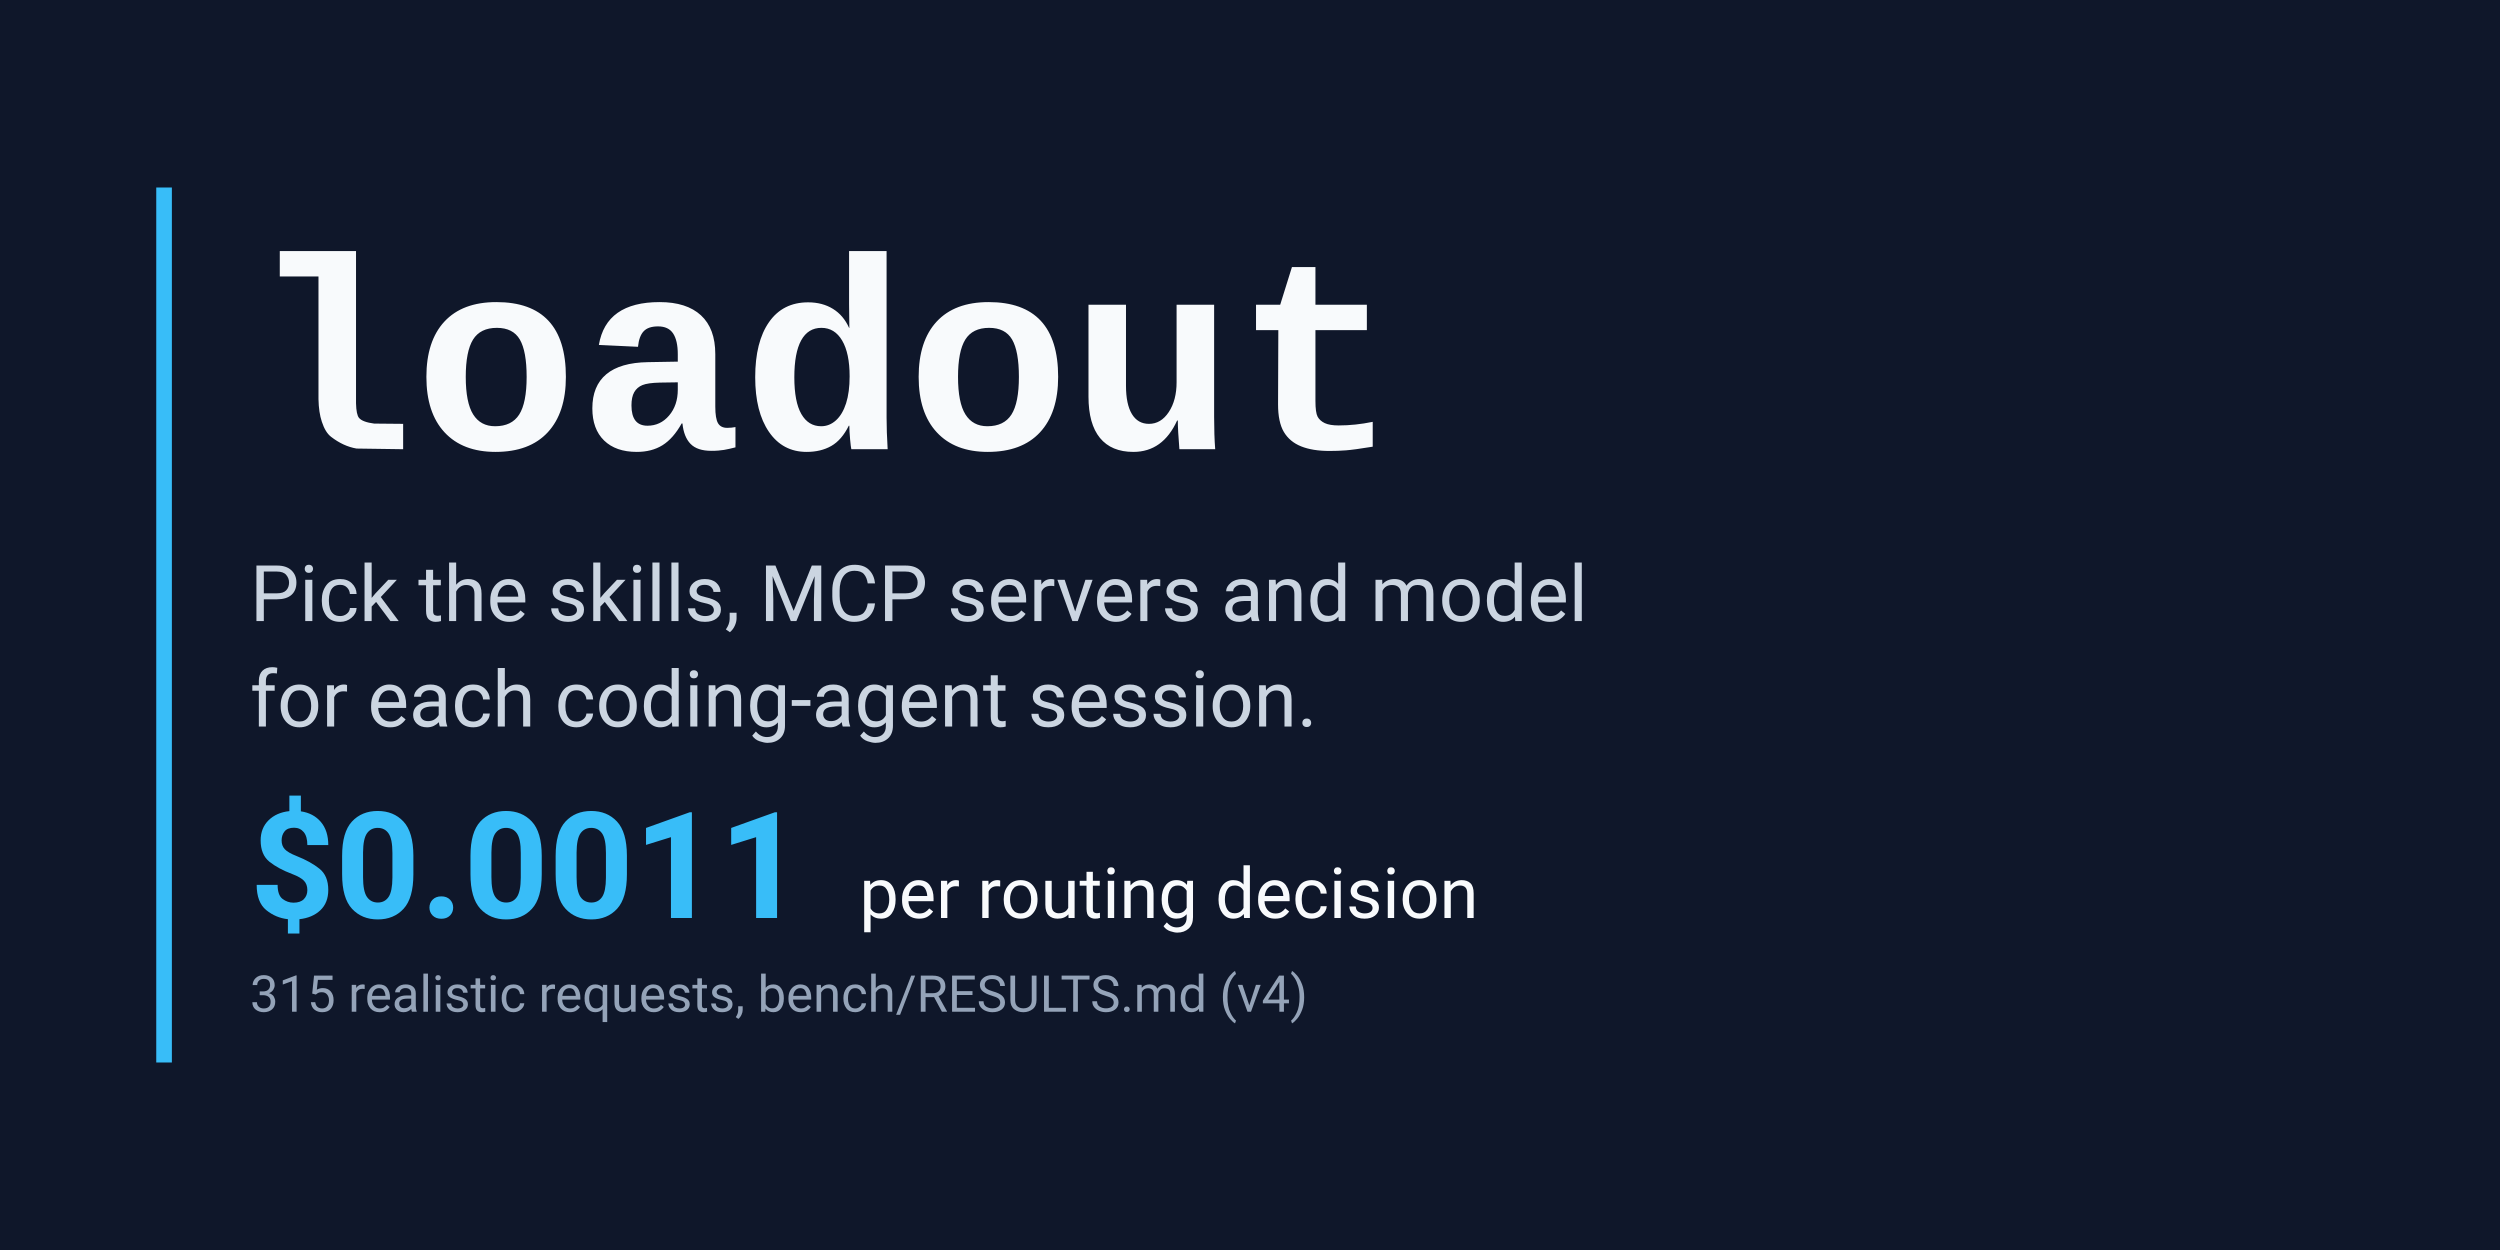
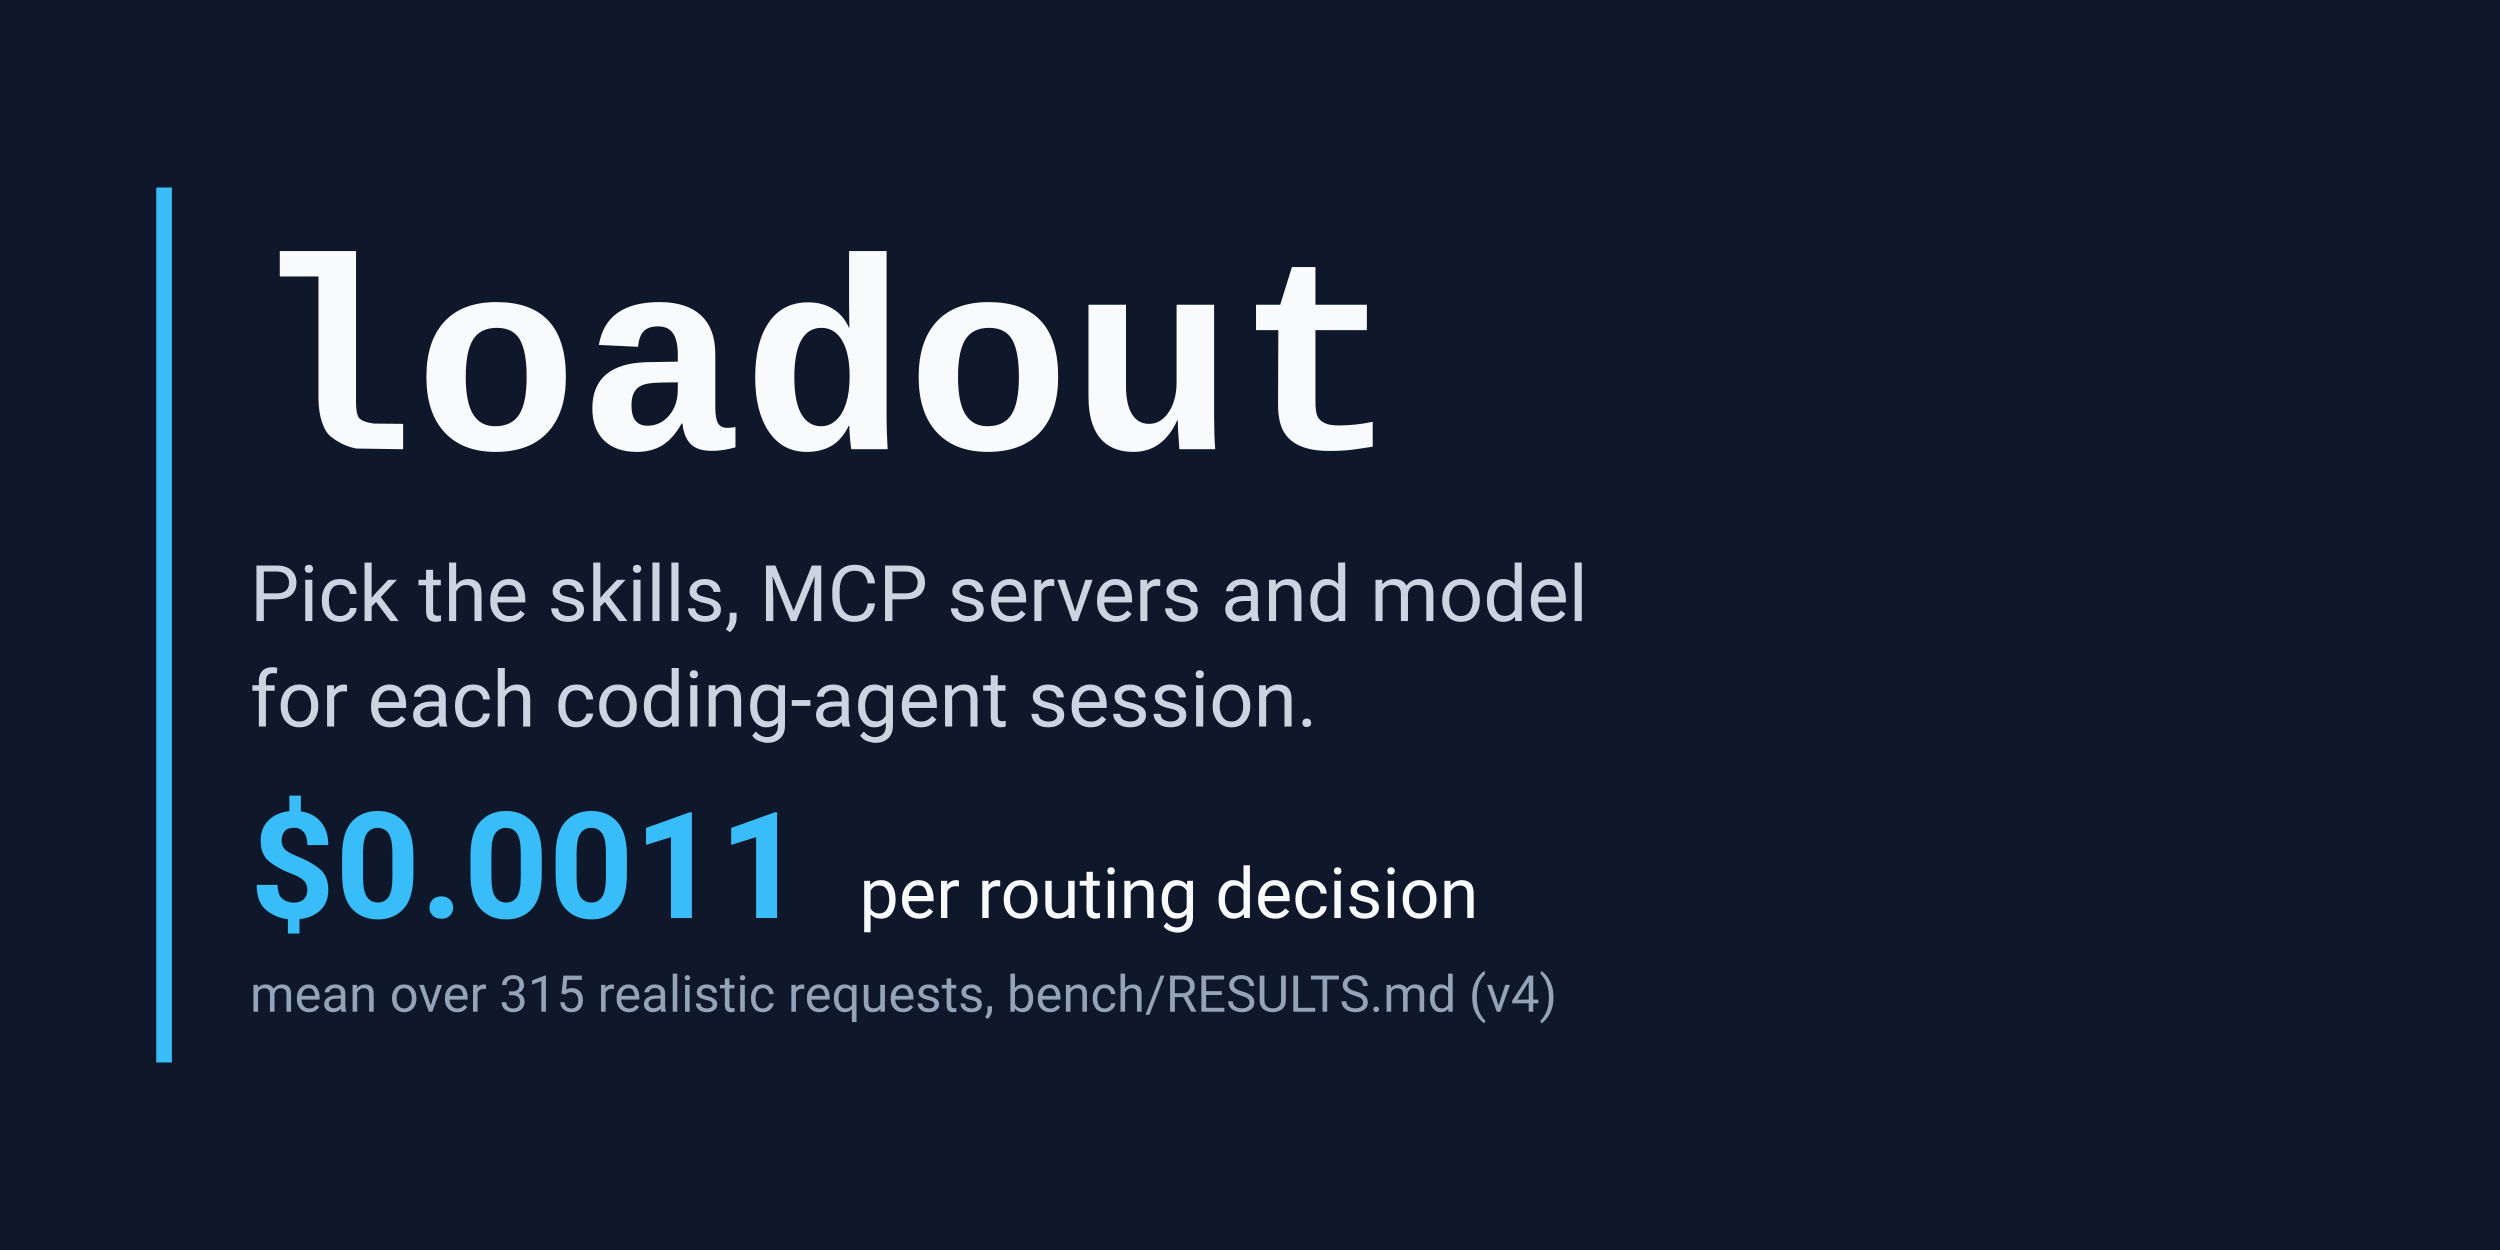
<svg xmlns="http://www.w3.org/2000/svg" width="1280" height="640" viewBox="0 0 1280 640" role="img" aria-labelledby="t d">
  <rect width="1280" height="640" fill="#0f172a" />
  <rect x="80" y="96" width="8" height="448" fill="#38bdf8" />
  <g font-family="ui-sans-serif, system-ui, -apple-system, 'Segoe UI', Roboto, 'Helvetica Neue', Arial, sans-serif" fill="#f8fafc">
    <text x="128" y="230" font-family="ui-monospace, SFMono-Regular, Menlo, Consolas, 'Liberation Mono', monospace" font-size="140" font-weight="700">loadout</text>
    <text x="128" y="318" font-size="40" fill="#cbd5e1">Pick the skills, MCP servers and model</text>
    <text x="128" y="372" font-size="40" fill="#cbd5e1">for each coding-agent session.</text>
    <text x="128" y="470" font-size="76" font-weight="700" fill="#38bdf8">$0.0011</text>
    <text x="440" y="470" font-size="36" fill="#f8fafc">per routing decision</text>
-     <text x="128" y="518" font-size="26" fill="#94a3b8">315 realistic requests, bench/RESULTS.md (v4)</text>
+     <text x="128" y="518" font-size="26" fill="#94a3b8">mean over 315 realistic requests, bench/RESULTS.md (v4)</text>
  </g>
</svg>
